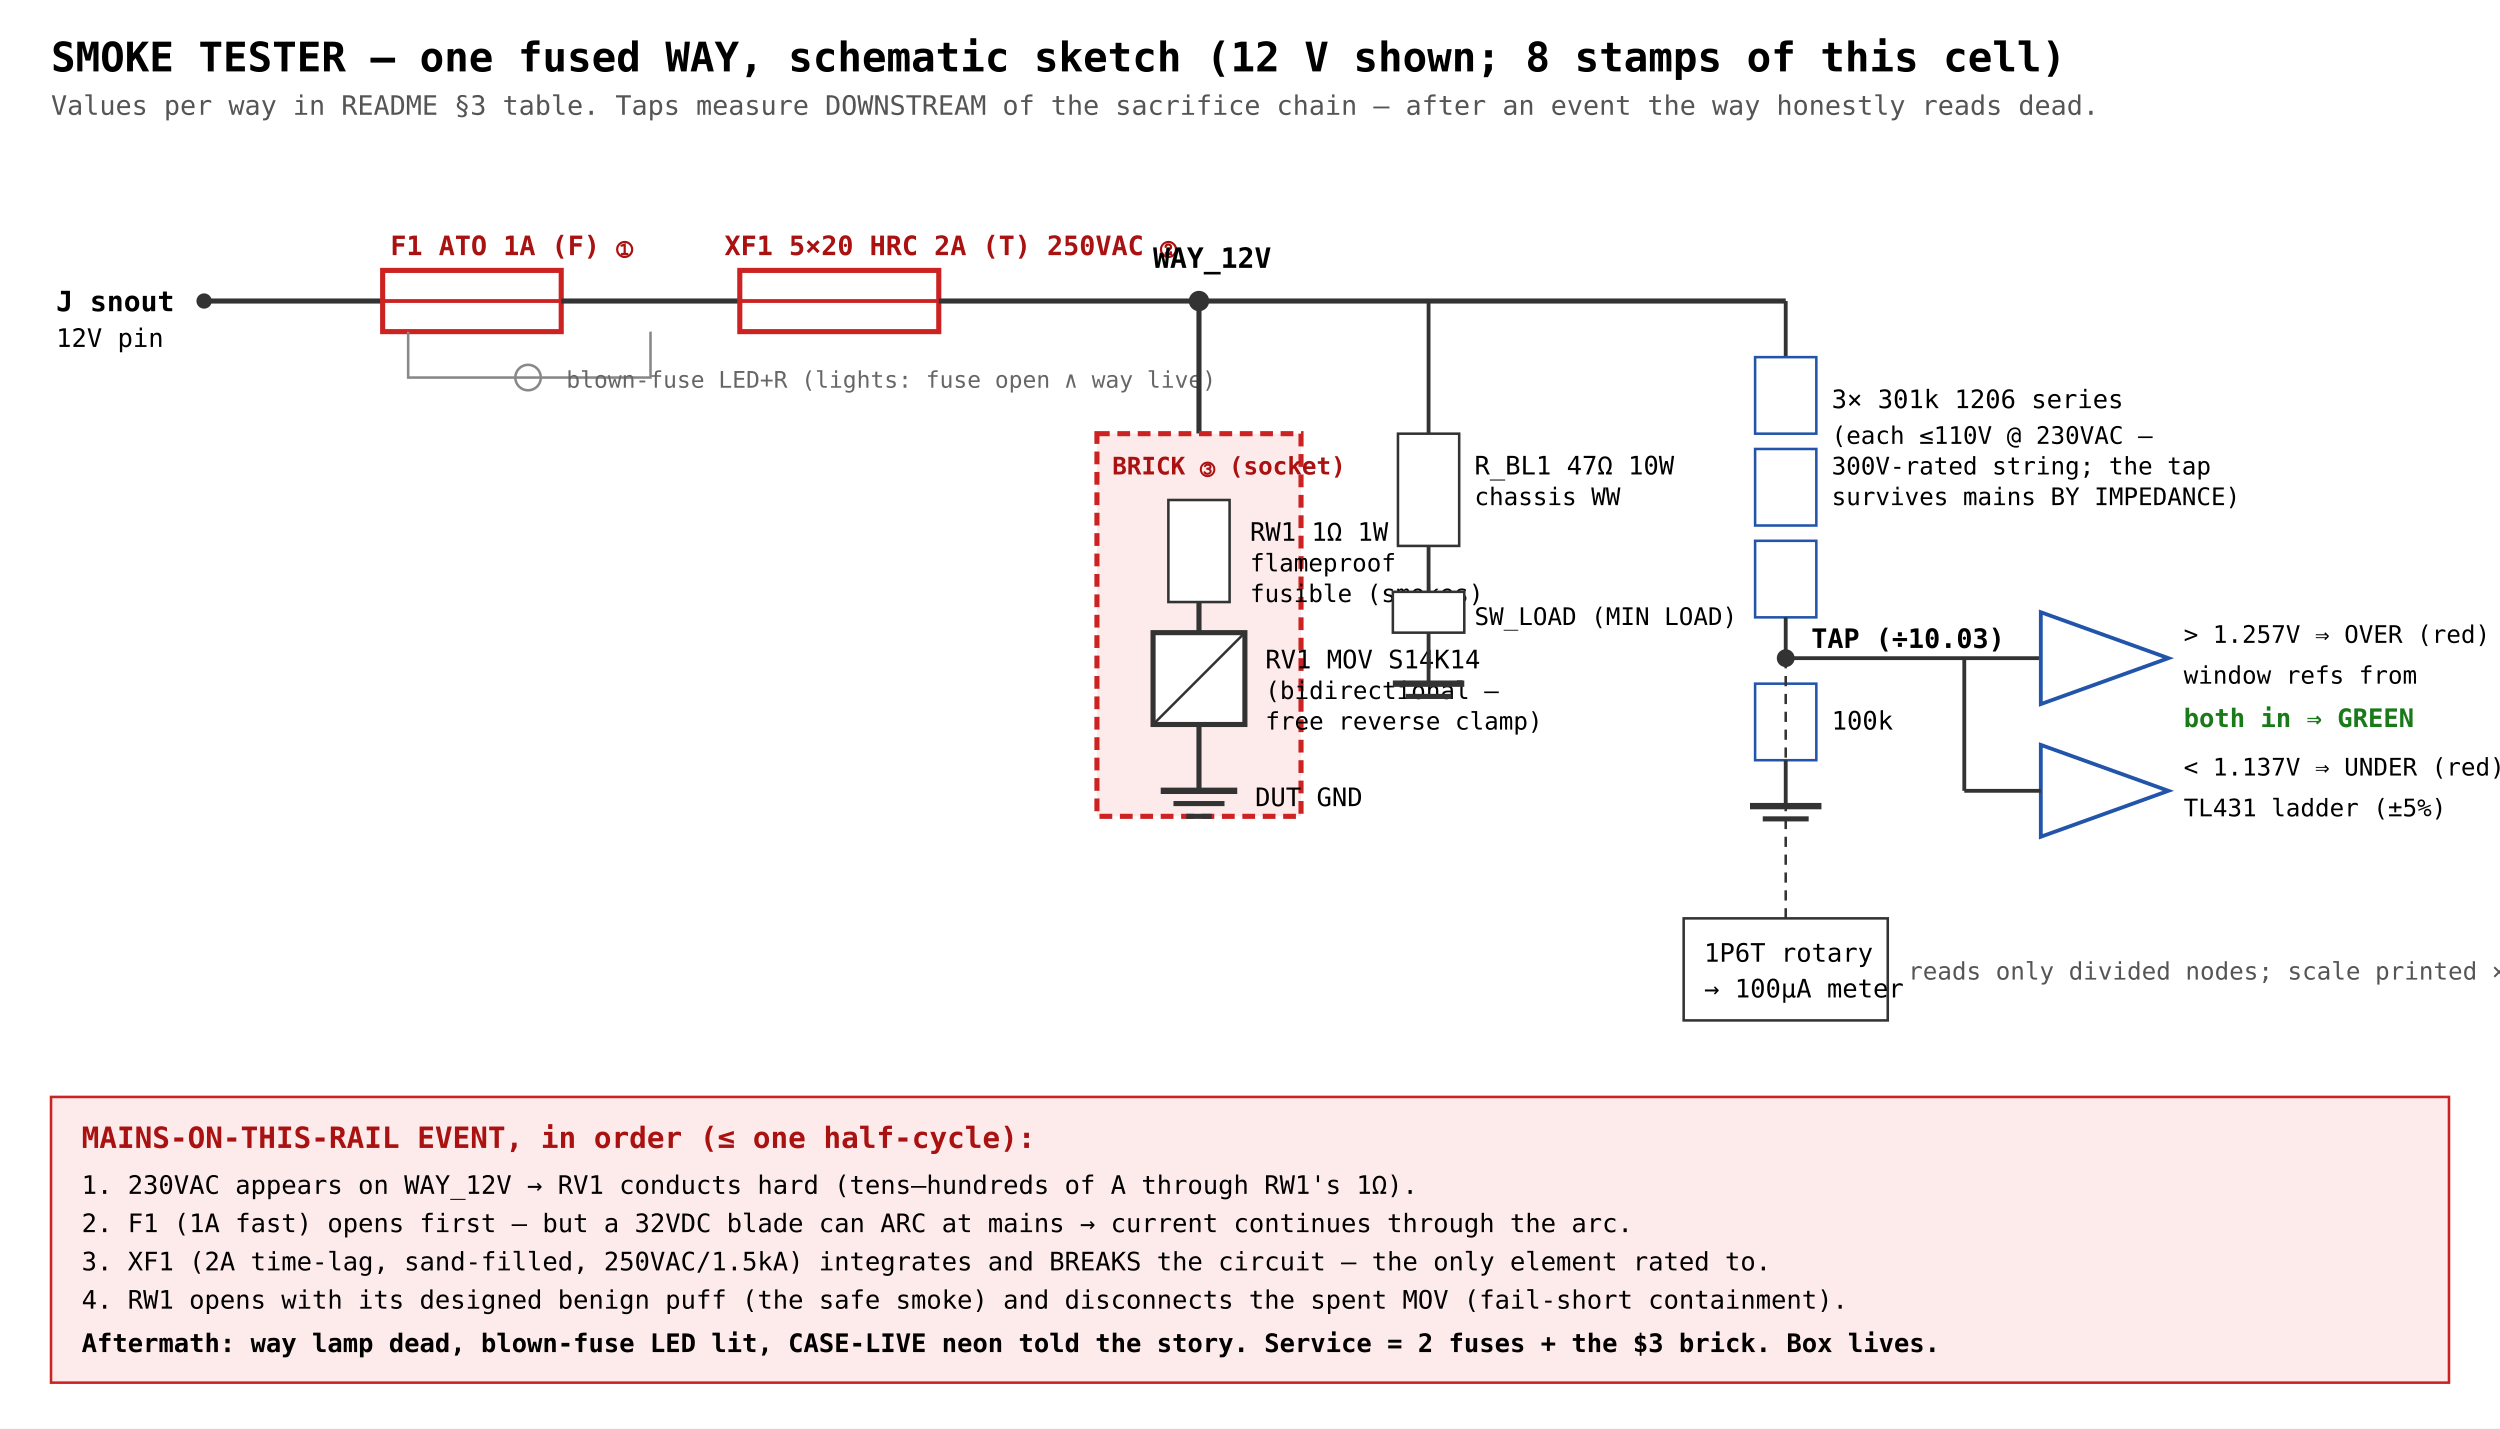
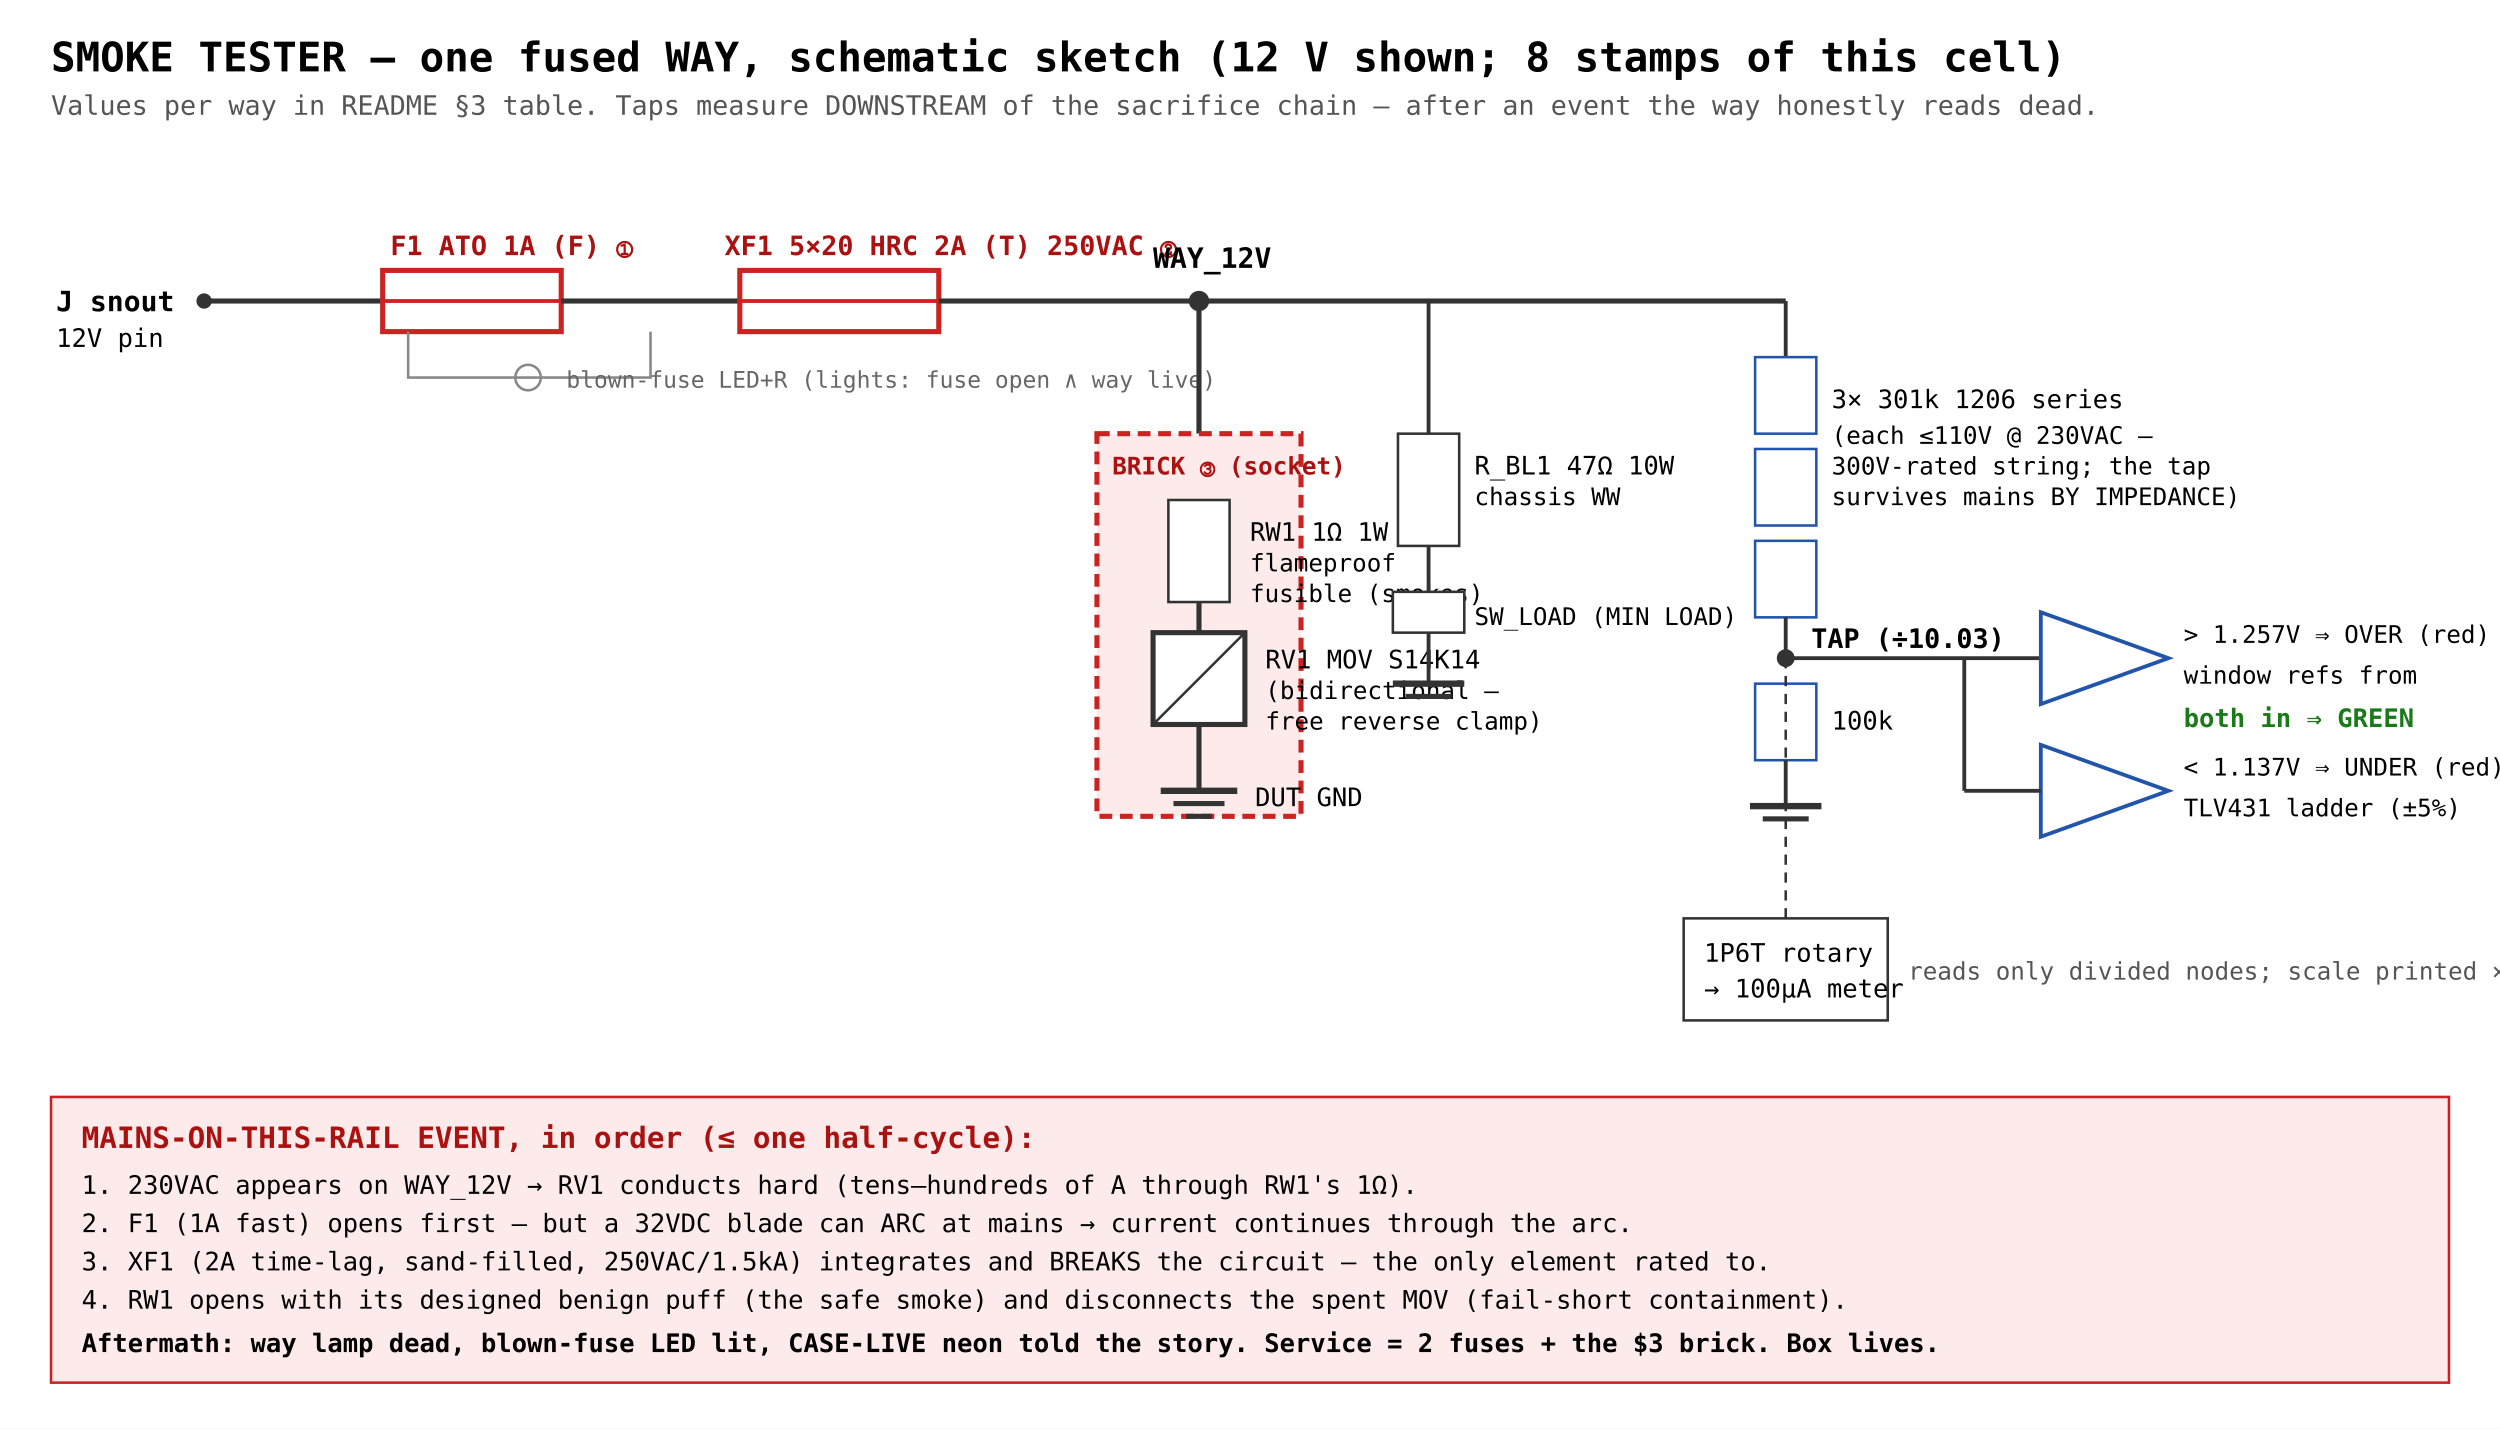
<svg xmlns="http://www.w3.org/2000/svg" width="980" height="560" viewBox="0 0 980 560" font-family="monospace">
  <rect width="980" height="560" fill="#ffffff" />
  <text x="20" y="28" font-size="16" font-weight="bold">SMOKE TESTER — one fused WAY, schematic sketch (12 V shown; 8 stamps of this cell)</text>
  <text x="20" y="45" font-size="10.5" fill="#555">Values per way in README §3 table. Taps measure DOWNSTREAM of the sacrifice chain — after an event the way honestly reads dead.</text>
  <text x="22" y="122" font-size="11" font-weight="bold">J snout</text>
  <text x="22" y="136" font-size="10">12V pin</text>
  <circle cx="80" cy="118" r="3" fill="#333" />
  <line x1="80" y1="118" x2="150" y2="118" stroke="#333" stroke-width="2" />
  <rect x="150" y="106" width="70" height="24" fill="#fff" stroke="#c22" stroke-width="2" />
  <line x1="150" y1="118" x2="220" y2="118" stroke="#c22" stroke-width="1.5" />
  <text x="153" y="100" font-size="10.5" font-weight="bold" fill="#a11">F1  ATO 1A (F)  ①</text>
  <line x1="220" y1="118" x2="290" y2="118" stroke="#333" stroke-width="2" />
  <path d="M160 130 v18 h95 v-18" stroke="#888" fill="none" />
  <circle cx="207" cy="148" r="5" fill="none" stroke="#888" />
  <text x="222" y="152" font-size="9" fill="#666">blown-fuse LED+R (lights: fuse open ∧ way live)</text>
  <rect x="290" y="106" width="78" height="24" fill="#fff" stroke="#c22" stroke-width="2" />
  <line x1="290" y1="118" x2="368" y2="118" stroke="#c22" stroke-width="1.5" />
  <text x="284" y="100" font-size="10.5" font-weight="bold" fill="#a11">XF1  5×20 HRC 2A (T) 250VAC  ②</text>
  <line x1="368" y1="118" x2="470" y2="118" stroke="#333" stroke-width="2" />
  <circle cx="470" cy="118" r="4" fill="#333" />
  <text x="452" y="105" font-size="11" font-weight="bold">WAY_12V</text>
  <line x1="470" y1="118" x2="470" y2="170" stroke="#333" stroke-width="2" />
  <rect x="430" y="170" width="80" height="150" fill="#fdeaea" stroke="#c22" stroke-width="2" stroke-dasharray="5 3" />
  <text x="436" y="186" font-size="9.5" font-weight="bold" fill="#a11">BRICK ③ (socket)</text>
  <rect x="458" y="196" width="24" height="40" fill="#fff" stroke="#333" />
  <text x="490" y="212" font-size="10">RW1 1Ω 1W</text>
  <text x="490" y="224" font-size="9.5">flameproof</text>
  <text x="490" y="236" font-size="9.5">fusible (smokes)</text>
  <line x1="470" y1="236" x2="470" y2="248" stroke="#333" stroke-width="2" />
  <rect x="452" y="248" width="36" height="36" fill="#fff" stroke="#333" stroke-width="2" />
  <line x1="452" y1="284" x2="488" y2="248" stroke="#333" />
  <text x="496" y="262" font-size="10">RV1 MOV S14K14</text>
  <text x="496" y="274" font-size="9.5">(bidirectional —</text>
  <text x="496" y="286" font-size="9.5">free reverse clamp)</text>
  <line x1="470" y1="284" x2="470" y2="310" stroke="#333" stroke-width="2" />
  <line x1="455" y1="310" x2="485" y2="310" stroke="#333" stroke-width="2.5" />
  <line x1="460" y1="315" x2="480" y2="315" stroke="#333" stroke-width="2" />
  <line x1="465" y1="320" x2="475" y2="320" stroke="#333" stroke-width="2" />
  <text x="492" y="316" font-size="10">DUT GND</text>
  <line x1="560" y1="118" x2="560" y2="170" stroke="#333" stroke-width="1.5" />
  <rect x="548" y="170" width="24" height="44" fill="#fff" stroke="#333" />
  <text x="578" y="186" font-size="10">R_BL1 47Ω 10W</text>
  <text x="578" y="198" font-size="9.5">chassis WW</text>
  <line x1="560" y1="214" x2="560" y2="232" stroke="#333" stroke-width="1.5" />
  <rect x="546" y="232" width="28" height="16" fill="#fff" stroke="#333" />
  <text x="578" y="245" font-size="9.5">SW_LOAD (MIN LOAD)</text>
  <line x1="560" y1="248" x2="560" y2="268" stroke="#333" stroke-width="1.5" />
  <line x1="546" y1="268" x2="574" y2="268" stroke="#333" stroke-width="2.5" />
  <line x1="551" y1="273" x2="569" y2="273" stroke="#333" stroke-width="2" />
  <line x1="470" y1="118" x2="700" y2="118" stroke="#333" stroke-width="2" />
  <line x1="700" y1="118" x2="700" y2="140" stroke="#333" stroke-width="1.5" />
  <rect x="688" y="140" width="24" height="30" fill="#fff" stroke="#2255aa" />
  <rect x="688" y="176" width="24" height="30" fill="#fff" stroke="#2255aa" />
  <rect x="688" y="212" width="24" height="30" fill="#fff" stroke="#2255aa" />
  <text x="718" y="160" font-size="10">3× 301k 1206 series</text>
  <text x="718" y="174" font-size="9.5">(each ≤110V @ 230VAC —</text>
  <text x="718" y="186" font-size="9.5">300V-rated string; the tap</text>
  <text x="718" y="198" font-size="9.5">survives mains BY IMPEDANCE)</text>
  <line x1="700" y1="242" x2="700" y2="258" stroke="#333" stroke-width="1.5" />
  <circle cx="700" cy="258" r="3.5" fill="#333" />
  <text x="710" y="254" font-size="10.5" font-weight="bold">TAP (÷10.03)</text>
  <rect x="688" y="268" width="24" height="30" fill="#fff" stroke="#2255aa" />
  <text x="718" y="286" font-size="10">100k</text>
  <line x1="700" y1="298" x2="700" y2="316" stroke="#333" stroke-width="1.5" />
  <line x1="686" y1="316" x2="714" y2="316" stroke="#333" stroke-width="2.5" />
  <line x1="691" y1="321" x2="709" y2="321" stroke="#333" stroke-width="2" />
  <line x1="700" y1="258" x2="800" y2="258" stroke="#333" stroke-width="1.5" />
  <path d="M800 240 L850 258 L800 276 Z" fill="#fff" stroke="#2255aa" stroke-width="1.5" />
  <path d="M800 292 L850 310 L800 328 Z" fill="#fff" stroke="#2255aa" stroke-width="1.5" />
  <line x1="800" y1="310" x2="770" y2="310" stroke="#333" stroke-width="1.5" />
  <line x1="770" y1="310" x2="770" y2="258" stroke="#333" stroke-width="1.5" />
  <text x="856" y="252" font-size="9.5">&gt; 1.257V ⇒ OVER (red)</text>
  <text x="856" y="268" font-size="9.5">window refs from</text>
  <text x="856" y="304" font-size="9.5">&lt; 1.137V ⇒ UNDER (red)</text>
-   <text x="856" y="320" font-size="9.5">TL431 ladder (±5%)</text>
+   <text x="856" y="320" font-size="9.5">TLV431 ladder (±5%)</text>
  <text x="856" y="285" font-size="10" font-weight="bold" fill="#1a7a1a">both in ⇒ GREEN</text>
  <line x1="700" y1="258" x2="700" y2="360" stroke="#333" stroke-width="1" stroke-dasharray="4 3" />
  <rect x="660" y="360" width="80" height="40" fill="#fff" stroke="#333" />
  <text x="668" y="377" font-size="10">1P6T rotary</text>
  <text x="668" y="391" font-size="10">→ 100µA meter</text>
  <text x="748" y="384" font-size="9.5" fill="#555">reads only divided nodes; scale printed ×10</text>
  <rect x="20" y="430" width="940" height="112" fill="#fdeaea" stroke="#c22" />
  <text x="32" y="450" font-size="11.5" font-weight="bold" fill="#a11">MAINS-ON-THIS-RAIL EVENT, in order (≤ one half-cycle):</text>
  <text x="32" y="468" font-size="10">1. 230VAC appears on WAY_12V → RV1 conducts hard (tens–hundreds of A through RW1's 1Ω).</text>
  <text x="32" y="483" font-size="10">2. F1 (1A fast) opens first — but a 32VDC blade can ARC at mains → current continues through the arc.</text>
  <text x="32" y="498" font-size="10">3. XF1 (2A time-lag, sand-filled, 250VAC/1.5kA) integrates and BREAKS the circuit — the only element rated to.</text>
  <text x="32" y="513" font-size="10">4. RW1 opens with its designed benign puff (the safe smoke) and disconnects the spent MOV (fail-short containment).</text>
  <text x="32" y="530" font-size="10" font-weight="bold">Aftermath: way lamp dead, blown-fuse LED lit, CASE-LIVE neon told the story. Service = 2 fuses + the $3 brick. Box lives.</text>
</svg>
